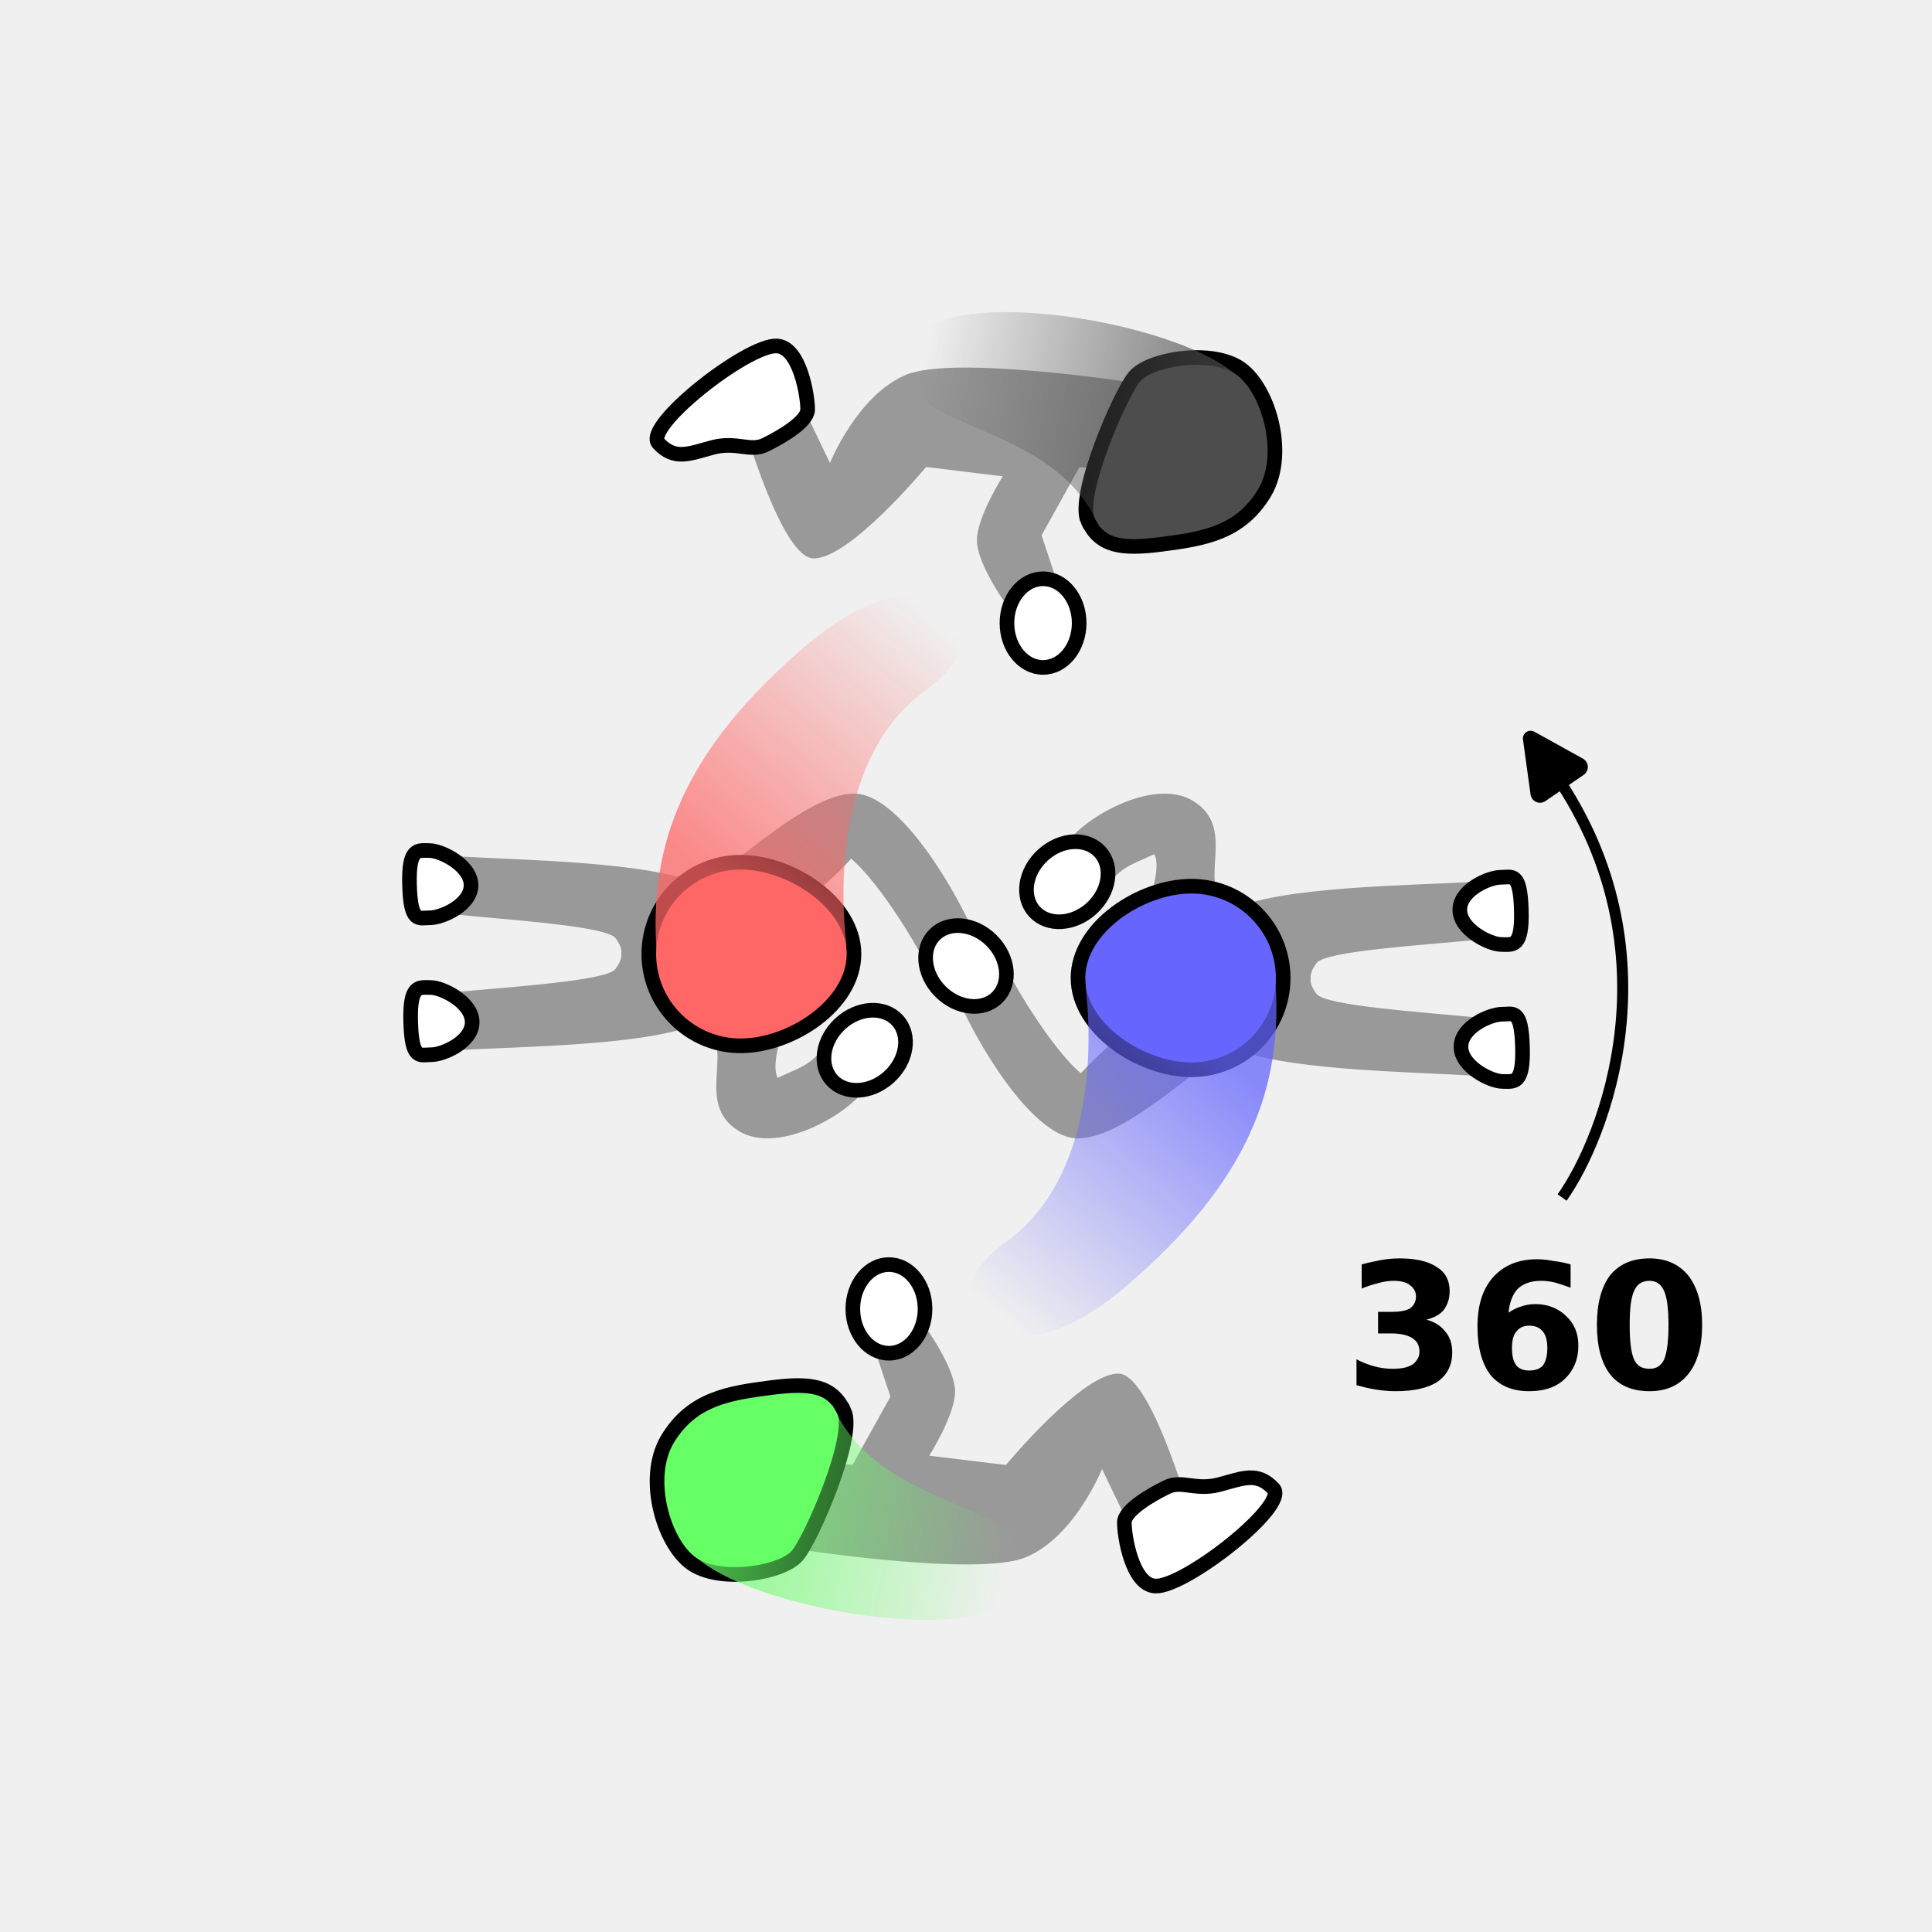
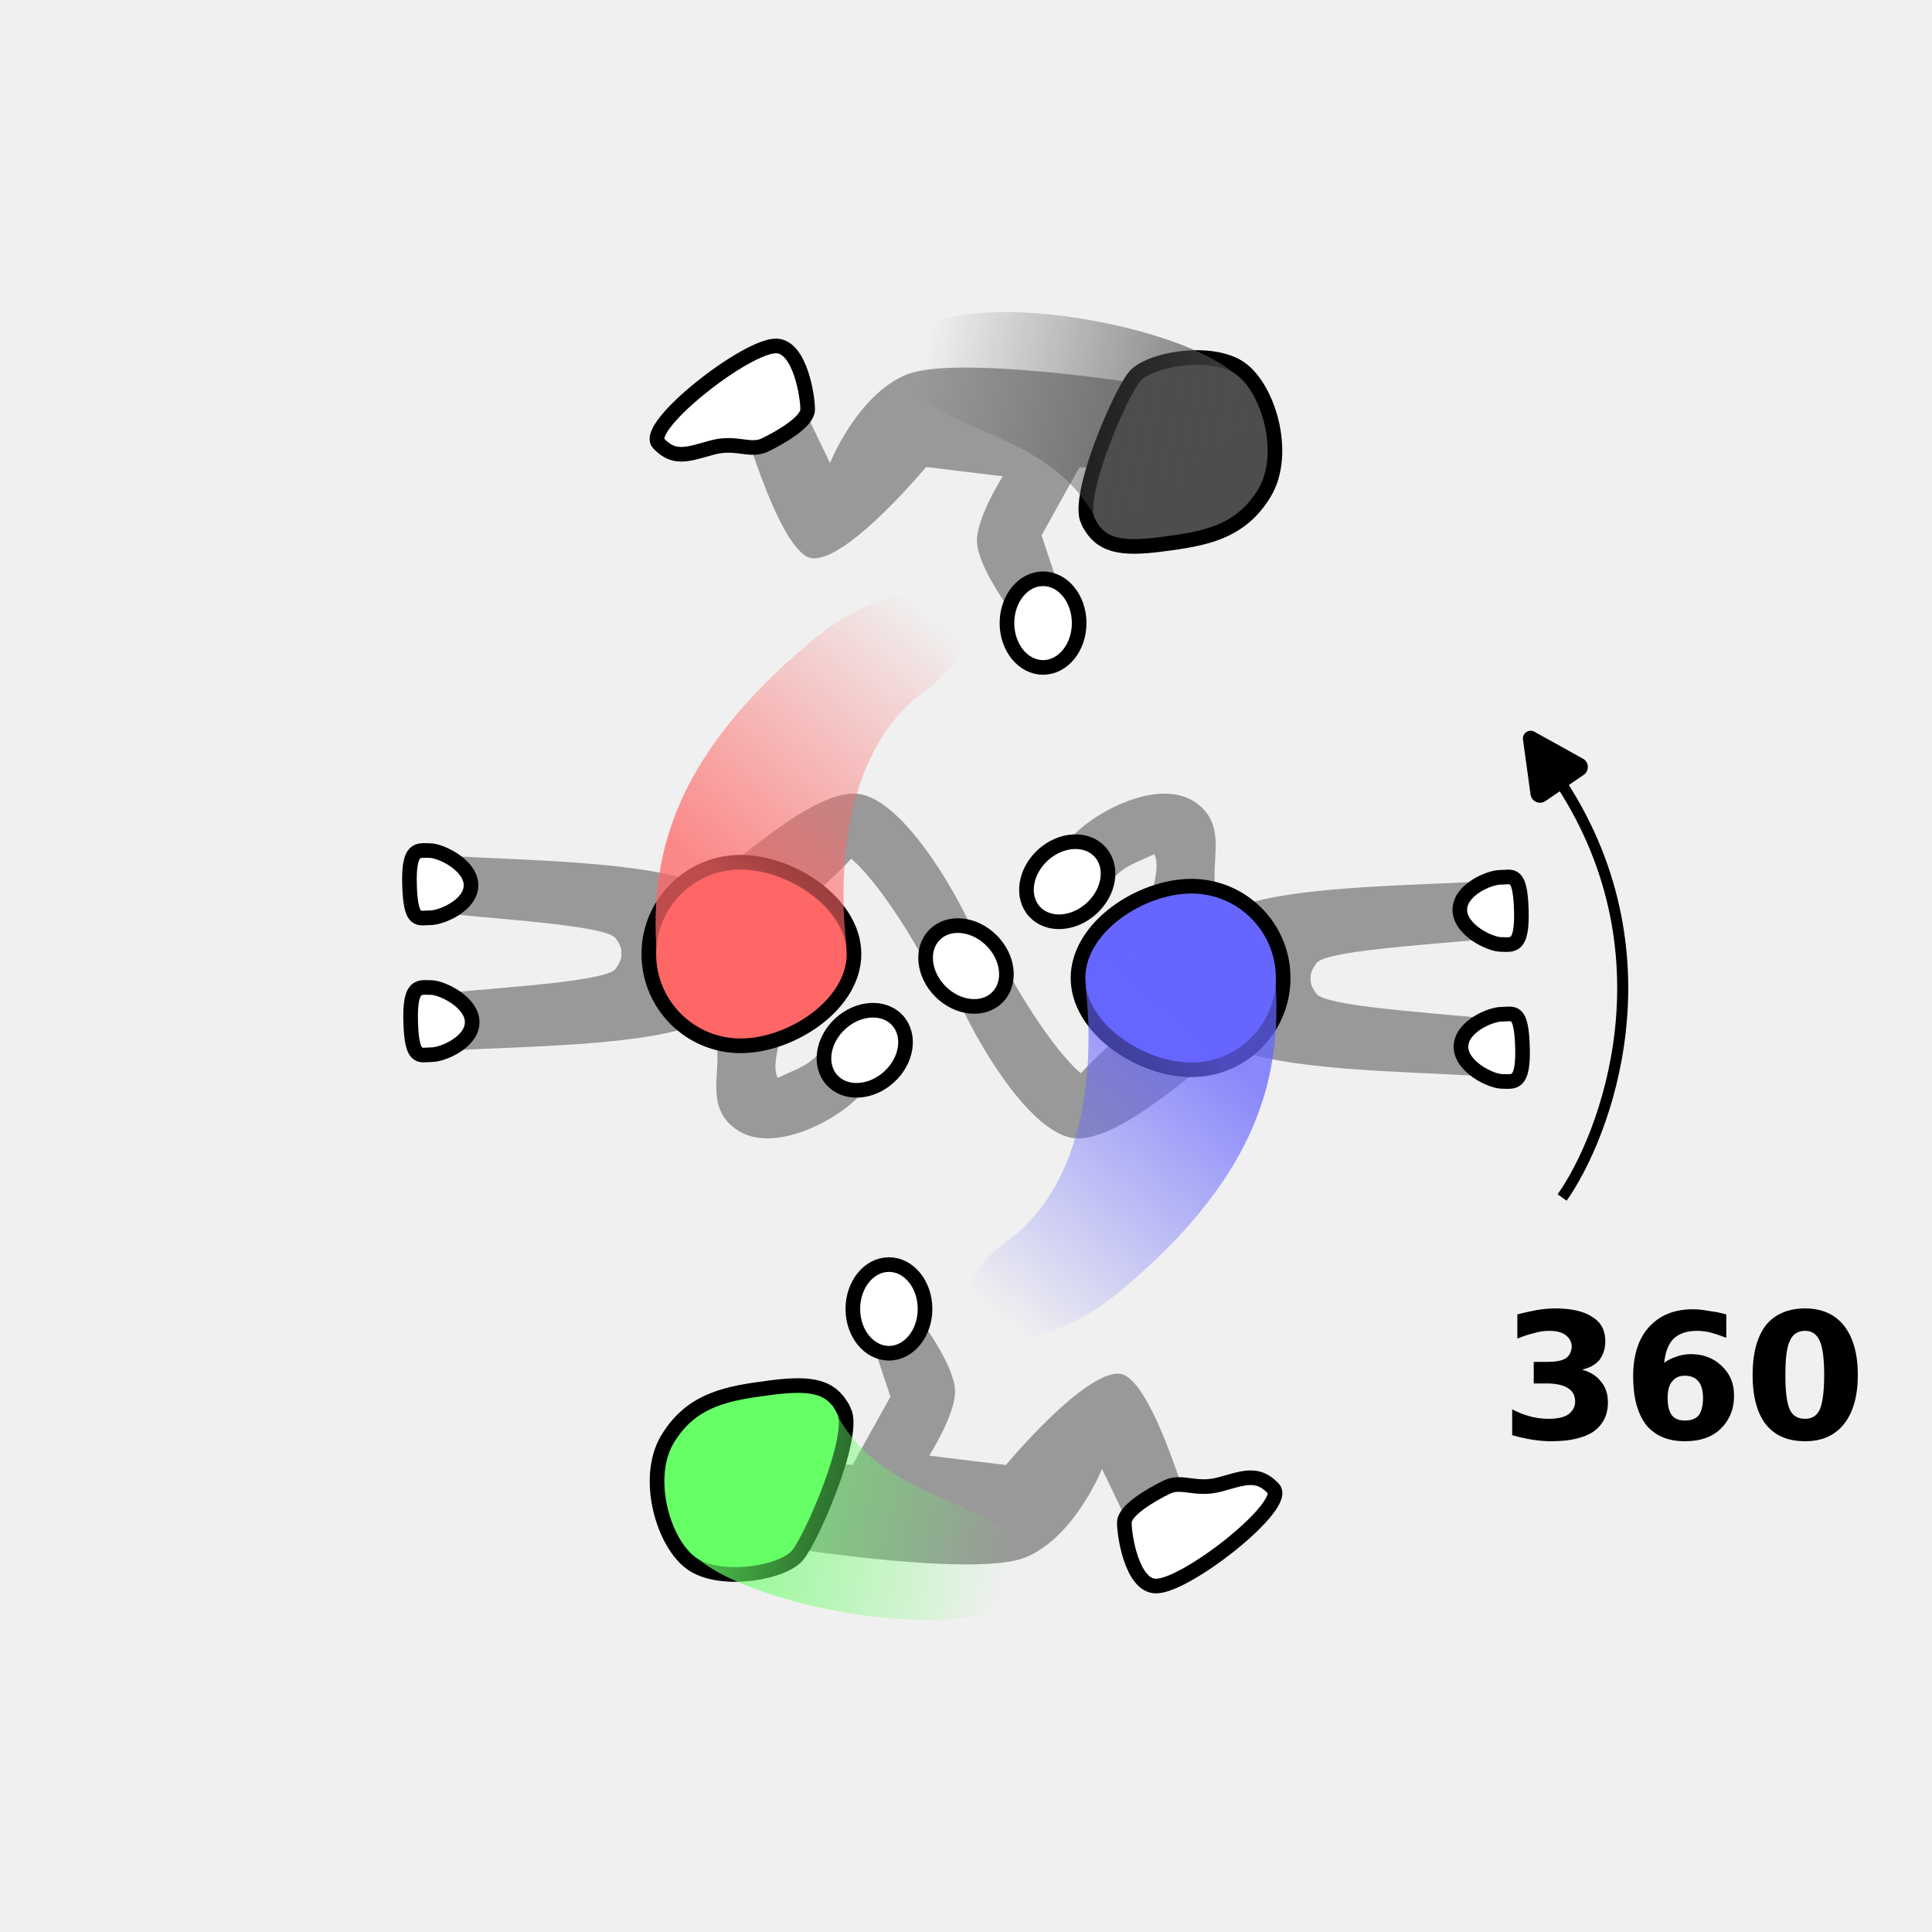
<svg xmlns="http://www.w3.org/2000/svg" xmlns:xlink="http://www.w3.org/1999/xlink" width="35mm" height="35mm" viewBox="0 0 35 35" version="1.1" id="svg1" xml:space="preserve">
  <defs id="defs1">
    <linearGradient id="linearGradient2">
      <stop style="stop-color:#ff6666;stop-opacity:0.749;" offset="0" id="stop1" />
      <stop style="stop-color:#ff6666;stop-opacity:0;" offset="1" id="stop2" />
    </linearGradient>
    <linearGradient xlink:href="#linearGradient13" id="linearGradient9" gradientUnits="userSpaceOnUse" x1="12.777" y1="8.79" x2="18.288" y2="7.682" gradientTransform="matrix(1,0,0,-1,0,36.05834)" />
    <linearGradient id="linearGradient13">
      <stop style="stop-color:#66ff66;stop-opacity:0.749;" offset="0" id="stop12" />
      <stop style="stop-color:#66ff66;stop-opacity:0;" offset="1" id="stop13" />
    </linearGradient>
    <linearGradient xlink:href="#linearGradient6" id="linearGradient7" x1="12.777" y1="8.79" x2="18.288" y2="7.682" gradientUnits="userSpaceOnUse" gradientTransform="matrix(-1,0,0,1,35,-1.058333)" />
    <linearGradient id="linearGradient6">
      <stop style="stop-color:#4d4d4d;stop-opacity:0.749;" offset="0" id="stop6" />
      <stop style="stop-color:#4d4d4d;stop-opacity:0;" offset="1" id="stop7" />
    </linearGradient>
    <linearGradient xlink:href="#linearGradient2" id="linearGradient11" gradientUnits="userSpaceOnUse" gradientTransform="matrix(-0.5,-0.8660254,-0.9375584,0.5412996,35.05571,17.25242)" x1="10.647" y1="16.557" x2="12.445" y2="11.077" />
    <linearGradient id="linearGradient12">
      <stop style="stop-color:#6666ff;stop-opacity:0.749;" offset="0" id="stop11" />
      <stop style="stop-color:#6666ff;stop-opacity:0;" offset="1" id="stop12-1" />
    </linearGradient>
    <linearGradient xlink:href="#linearGradient12" id="linearGradient1" gradientUnits="userSpaceOnUse" gradientTransform="matrix(0.5,0.8660254,0.9375584,-0.5412996,-0.0557106,17.74758)" x1="10.647" y1="16.557" x2="12.445" y2="11.077" />
    <marker style="overflow:visible" id="RoundedArrow-6-9" refX="0" refY="0" orient="auto-start-reverse" markerWidth="1" markerHeight="1" viewBox="0 0 1 1" preserveAspectRatio="xMidYMid">
      <path transform="scale(0.7)" d="m -0.211,-4.106 6.422,3.211 a 1,1 90 0 1 0,1.789 L -0.211,4.106 A 1.236,1.236 31.717 0 1 -2,3 v -6 a 1.236,1.236 148.283 0 1 1.789,-1.106 z" style="fill:context-stroke;fill-rule:evenodd;stroke:none" id="path8-9-9" />
    </marker>
  </defs>
  <g id="layer1">
+     <text xml:space="preserve" style="font-size:3.175px;text-align:start;writing-mode:lr-tb;direction:ltr;text-anchor:start;fill:#000000;fill-opacity:1;stroke:none;stroke-width:0.2;stroke-dasharray:none;stroke-opacity:1" x="27.175" y="26.064" id="text5-8-9">
+       <tspan id="tspan5-2-6" style="font-style:normal;font-variant:normal;font-weight:bold;font-stretch:normal;font-family:'Bitstream Vera Sans';-inkscape-font-specification:'Bitstream Vera Sans Bold';fill:#000000;fill-opacity:1;stroke:none;stroke-width:0.2" x="27.175" y="26.064">360</tspan>
+     </text>
    <path style="fill:#999999;fill-opacity:1;stroke-width:0.68;stroke-linecap:round" d="m 14.266,6.787 0.77,1.601 c 0,0 0.495,-1.237 1.385,-1.601 0.891,-0.364 4.242,0.164 4.242,0.164 l -0.053,1.562 -1.055,-0.049 -0.686,1.234 0.477,1.432 -1.078,-0.123 c 0,0 -0.557,-0.758 -0.57,-1.201 -0.012,-0.421 0.468,-1.177 0.468,-1.177 l -1.389,-0.169 c 0,0 -1.4,1.688 -2.05,1.655 -0.624,-0.032 -1.385,-2.863 -1.385,-2.863 z" id="path2" />
    <path style="fill:#ffffff;fill-opacity:1;stroke:#000000;stroke-width:0.265;stroke-linecap:round;stroke-dasharray:none;stroke-opacity:1" d="m 14.066,6.267 c 0.429,0.012 0.57,0.927 0.565,1.156 -0.005,0.216 -0.47,0.491 -0.77,0.637 -0.273,0.132 -0.522,-0.069 -0.952,0.046 -0.429,0.115 -0.688,0.238 -0.979,-0.075 -0.283,-0.304 1.594,-1.779 2.136,-1.764 z" id="path3" />
    <path style="fill:#4d4d4d;fill-opacity:1;stroke:#000000;stroke-width:0.265;stroke-linecap:round;stroke-dasharray:none;stroke-opacity:1" d="m 19.708,9.438 c -0.218,-0.455 0.585,-2.303 0.844,-2.614 0.259,-0.312 1.328,-0.502 1.87,-0.18 0.541,0.322 0.923,1.562 0.483,2.289 -0.44,0.727 -1.105,0.829 -1.857,0.927 -0.753,0.098 -1.121,0.032 -1.339,-0.422 z" id="path5" />
    <ellipse style="fill:#ffffff;fill-opacity:1;stroke:#000000;stroke-width:0.265;stroke-dasharray:none;stroke-opacity:1" id="path1-7-2-9-9-1-7" cx="18.896" cy="-11.288" rx="0.654" ry="0.803" transform="scale(1,-1)" />
    <path style="fill:url(#linearGradient7);stroke:none;stroke-width:0.265;stroke-linecap:round;stroke-dasharray:none;stroke-opacity:1" d="M 22.562,6.993 C 23.177,7.993 19.921,9.548 19.921,9.548 19.029,7.516 16.216,7.908 16.404,6.423 16.592,4.939 21.868,5.866 22.562,6.993 Z" id="path6" />
    <path style="fill:#999999;fill-opacity:1;stroke-width:0.68;stroke-linecap:round" d="m 20.734,28.213 -0.77,-1.601 c 0,0 -0.495,1.237 -1.385,1.601 -0.891,0.364 -4.242,-0.164 -4.242,-0.164 l 0.053,-1.562 1.055,0.049 0.686,-1.234 -0.477,-1.432 1.078,0.123 c 0,0 0.557,0.758 0.57,1.201 0.012,0.421 -0.468,1.177 -0.468,1.177 l 1.389,0.169 c 0,0 1.4,-1.688 2.05,-1.655 0.624,0.032 1.385,2.863 1.385,2.863 z" id="path2-0" />
    <path style="fill:#ffffff;fill-opacity:1;stroke:#000000;stroke-width:0.265;stroke-linecap:round;stroke-dasharray:none;stroke-opacity:1" d="m 20.934,28.733 c -0.429,-0.012 -0.57,-0.927 -0.565,-1.156 0.005,-0.216 0.47,-0.491 0.77,-0.637 0.273,-0.132 0.522,0.069 0.952,-0.046 0.429,-0.115 0.688,-0.238 0.979,0.075 0.283,0.304 -1.594,1.779 -2.136,1.764 z" id="path3-4" />
    <path style="fill:#66ff66;fill-opacity:1;stroke:#000000;stroke-width:0.265;stroke-linecap:round;stroke-dasharray:none;stroke-opacity:1" d="m 15.292,25.562 c 0.218,0.455 -0.585,2.303 -0.844,2.614 -0.259,0.312 -1.328,0.502 -1.87,0.18 -0.541,-0.322 -0.923,-1.562 -0.483,-2.289 0.44,-0.727 1.105,-0.829 1.857,-0.927 0.753,-0.098 1.121,-0.032 1.339,0.422 z" id="path5-1" />
    <ellipse style="fill:#ffffff;fill-opacity:1;stroke:#000000;stroke-width:0.265;stroke-dasharray:none;stroke-opacity:1" id="path1-7-2-9-9-1-7-0" cx="-16.104" cy="23.712" rx="0.654" ry="0.803" transform="scale(-1,1)" />
    <path style="fill:url(#linearGradient9);stroke:none;stroke-width:0.265;stroke-linecap:round;stroke-dasharray:none;stroke-opacity:1" d="m 12.438,28.007 c -0.616,-1.001 2.64,-2.555 2.64,-2.555 0.893,2.032 3.706,1.641 3.518,3.125 -0.188,1.484 -5.464,0.557 -6.158,-0.57 z" id="path6-4" />
    <path style="fill:#999999;fill-opacity:1;stroke:none;stroke-width:0.265;stroke-dasharray:none;stroke-opacity:1" d="m 27.036,16.481 c 0.004,-0.262 -0.082,-0.518 -0.262,-0.508 -1.252,0.072 -3.577,0.081 -4.482,0.51 -0.679,-0.438 0.169,-1.451 -0.675,-1.972 -0.732,-0.452 -2.082,0.349 -2.344,0.848 -0.131,0.249 0.473,1.038 0.654,0.822 0.42,-0.5 0.463,-0.467 0.985,-0.707 0.231,0.459 -0.645,1.781 0.081,2.247 -0.005,0.588 -0.86,1.103 -1.412,1.722 -0.513,-0.425 -1.292,-1.691 -1.529,-2.27 -0.28,0.025 -1.059,-0.126 -0.989,0.147 0.239,0.938 1.488,3.241 2.421,3.301 0.809,0.052 2.122,-1.223 2.802,-1.658 0.904,0.432 3.23,0.45 4.482,0.527 0.359,0.022 0.346,-1.022 -0.012,-1.057 -1.03,-0.101 -2.744,-0.213 -2.906,-0.428 -0.092,-0.121 -0.116,-0.211 -0.105,-0.279 -0.01,-0.068 0.015,-0.16 0.107,-0.281 0.163,-0.214 1.876,-0.321 2.906,-0.418 0.179,-0.017 0.273,-0.285 0.277,-0.547 z" id="path4-4-5-2-0-5-6" />
    <path id="path1-9-9-4-2-8-5" style="fill:#6666ff;fill-opacity:1;stroke:#000000;stroke-width:0.265" d="m 21.583,16.054 c -0.918,-2e-6 -2.054,0.744 -2.054,1.663 -1e-6,0.918 1.136,1.663 2.054,1.663 0.918,1e-6 1.663,-0.744 1.663,-1.663 1e-6,-0.918 -0.744,-1.663 -1.663,-1.663 z" />
    <path id="path1-7-1-2-6-0-1-6-2" style="fill:#ffffff;stroke:#000000;stroke-width:0.265;stroke-dasharray:none" d="m 27.205,18.374 c -0.207,0 -0.738,0.228 -0.738,0.589 1e-6,0.361 0.542,0.628 0.749,0.628 0.207,0 0.386,0.07 0.365,-0.628 -0.021,-0.698 -0.168,-0.589 -0.375,-0.589 z" />
    <path id="path1-7-1-9-0-2-5-0-2-6" style="fill:#ffffff;stroke:#000000;stroke-width:0.265;stroke-dasharray:none" d="m 27.184,15.893 c -0.207,0 -0.738,0.228 -0.738,0.589 1e-6,0.361 0.542,0.628 0.749,0.628 0.207,0 0.386,0.07 0.365,-0.628 -0.021,-0.698 -0.168,-0.589 -0.375,-0.589 z" />
    <ellipse style="fill:#ffffff;fill-opacity:1;stroke:#000000;stroke-width:0.265;stroke-dasharray:none;stroke-opacity:1" id="path1-7-2-9-9-1-6-1-9-5-8-5" cx="24.832" cy="-3.512" rx="0.654" ry="0.803" transform="rotate(47.61241)" />
    <path style="fill:#999999;fill-opacity:1;stroke:none;stroke-width:0.265;stroke-dasharray:none;stroke-opacity:1" d="m 7.964,18.519 c -0.004,0.262 0.082,0.518 0.262,0.508 1.252,-0.072 3.577,-0.081 4.482,-0.51 0.679,0.438 -0.169,1.451 0.675,1.972 0.732,0.452 2.082,-0.349 2.344,-0.848 0.131,-0.249 -0.473,-1.038 -0.654,-0.822 -0.42,0.5 -0.463,0.467 -0.985,0.707 -0.231,-0.459 0.645,-1.781 -0.081,-2.247 0.005,-0.588 0.86,-1.103 1.412,-1.722 0.513,0.425 1.292,1.691 1.529,2.27 0.28,-0.025 1.059,0.126 0.989,-0.147 -0.239,-0.938 -1.488,-3.241 -2.421,-3.301 -0.809,-0.052 -2.122,1.223 -2.802,1.658 -0.904,-0.432 -3.23,-0.45 -4.482,-0.527 -0.359,-0.022 -0.346,1.022 0.012,1.057 1.03,0.101 2.744,0.213 2.906,0.428 0.092,0.121 0.116,0.211 0.105,0.279 0.01,0.068 -0.015,0.16 -0.107,0.281 -0.163,0.214 -1.876,0.321 -2.906,0.418 -0.179,0.017 -0.273,0.285 -0.277,0.547 z" id="path4-4-5-2-0-5" />
    <path id="path1-9-9-4-2-8" style="fill:#ff6666;fill-opacity:1;stroke:#000000;stroke-width:0.265" d="m 13.417,18.946 c 0.918,2e-6 2.054,-0.744 2.054,-1.663 1e-6,-0.918 -1.136,-1.663 -2.054,-1.663 -0.918,-1e-6 -1.663,0.744 -1.663,1.663 -10e-7,0.918 0.744,1.663 1.663,1.663 z" />
    <path id="path1-7-1-2-6-0-1-6" style="fill:#ffffff;stroke:#000000;stroke-width:0.265;stroke-dasharray:none" d="m 7.795,16.626 c 0.207,0 0.738,-0.228 0.738,-0.589 -10e-7,-0.361 -0.542,-0.628 -0.749,-0.628 -0.207,0 -0.386,-0.07 -0.365,0.628 0.021,0.698 0.168,0.589 0.375,0.589 z" />
    <path id="path1-7-1-9-0-2-5-0-2" style="fill:#ffffff;stroke:#000000;stroke-width:0.265;stroke-dasharray:none" d="m 7.816,19.107 c 0.207,0 0.738,-0.228 0.738,-0.589 -1e-6,-0.361 -0.542,-0.628 -0.749,-0.628 -0.207,0 -0.386,-0.07 -0.365,0.628 0.021,0.698 0.168,0.589 0.375,0.589 z" />
    <ellipse style="fill:#ffffff;fill-opacity:1;stroke:#000000;stroke-width:0.265;stroke-dasharray:none;stroke-opacity:1" id="path1-7-2-9-9-1-6-1-9-5-8" cx="-24.614" cy="-1.256" rx="0.654" ry="0.803" transform="rotate(-132.3876)" />
    <ellipse style="fill:#ffffff;fill-opacity:1;stroke:#000000;stroke-width:0.265;stroke-dasharray:none;stroke-opacity:1" id="path1-7-2-9-9-8" cx="-2.8916679e-07" cy="24.749" rx="0.654" ry="0.803" transform="matrix(-0.7071068,0.7071068,0.7071068,0.7071068,0,0)" />
    <path id="path1-3-1-5-8-0-8-0-6-3-5-8" style="fill:url(#linearGradient11);fill-opacity:1;stroke:none;stroke-width:0.265" d="m 16.772,12.504 c -1.638,1.179 -1.552,3.686 -1.438,4.624 -0.284,0.914 -2.501,0.375 -3.434,0.164 -0.162,-1.981 0.483,-3.715 2.735,-5.624 2.252,-1.909 3.776,-0.344 2.138,0.836 z" />
    <path id="path1-3-1-5-8-0-8-0-6-3-5-8-9" style="fill:url(#linearGradient1);fill-opacity:1;stroke:none;stroke-width:0.265" d="m 18.228,22.496 c 1.638,-1.179 1.552,-3.686 1.438,-4.624 0.284,-0.914 2.501,-0.375 3.434,-0.164 0.162,1.981 -0.483,3.715 -2.735,5.624 -2.252,1.909 -3.776,0.344 -2.138,-0.836 z" />
    <path id="path2-2-1" style="fill:none;stroke:#000000;stroke-width:0.2;stroke-dasharray:none;stroke-opacity:1;marker-end:url(#RoundedArrow-6-9)" d="m 28.299,21.694 c 0.773,-1.09 2.082,-4.444 -0.114,-7.65" />
-     <text xml:space="preserve" style="font-size:3.175px;text-align:start;writing-mode:lr-tb;direction:ltr;text-anchor:start;fill:#000000;fill-opacity:1;stroke:none;stroke-width:0.2;stroke-dasharray:none;stroke-opacity:1" x="24.354" y="25.157" id="text5-8-9">
-       <tspan id="tspan5-2-6" style="font-style:normal;font-variant:normal;font-weight:bold;font-stretch:normal;font-family:'Bitstream Vera Sans';-inkscape-font-specification:'Bitstream Vera Sans Bold';fill:#000000;fill-opacity:1;stroke:none;stroke-width:0.2" x="24.354" y="25.157">360</tspan>
-     </text>
  </g>
</svg>
